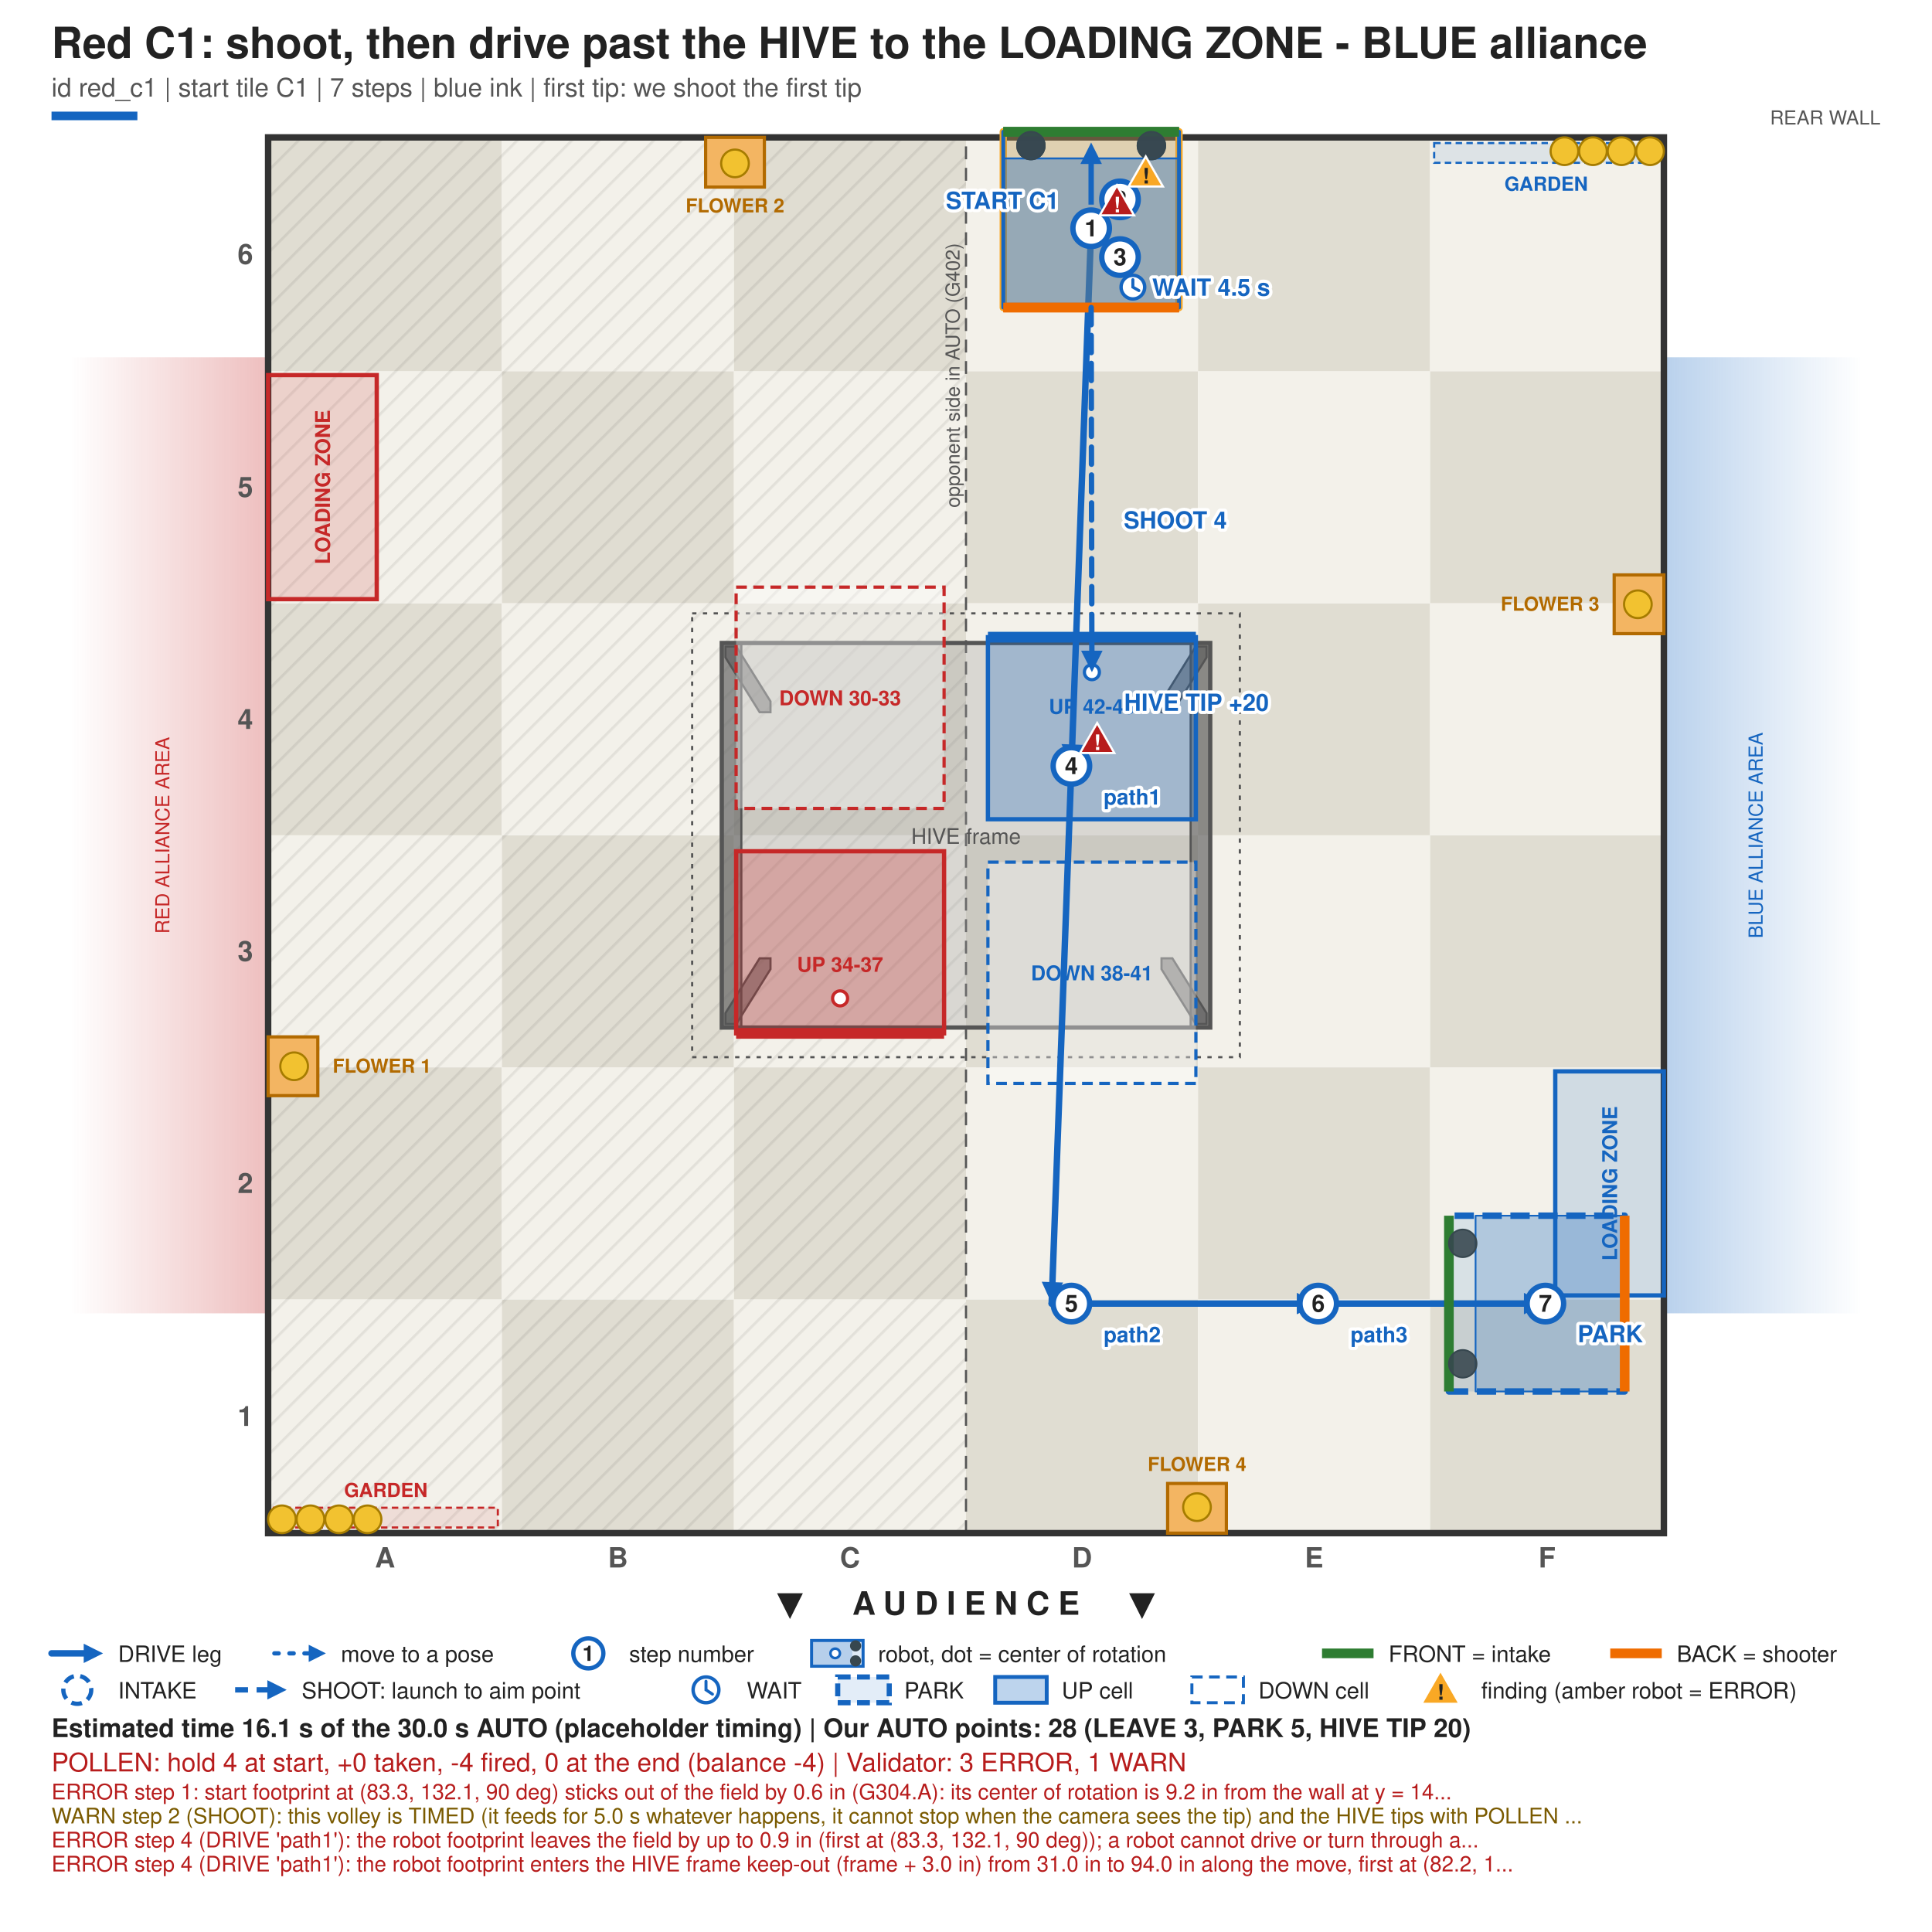
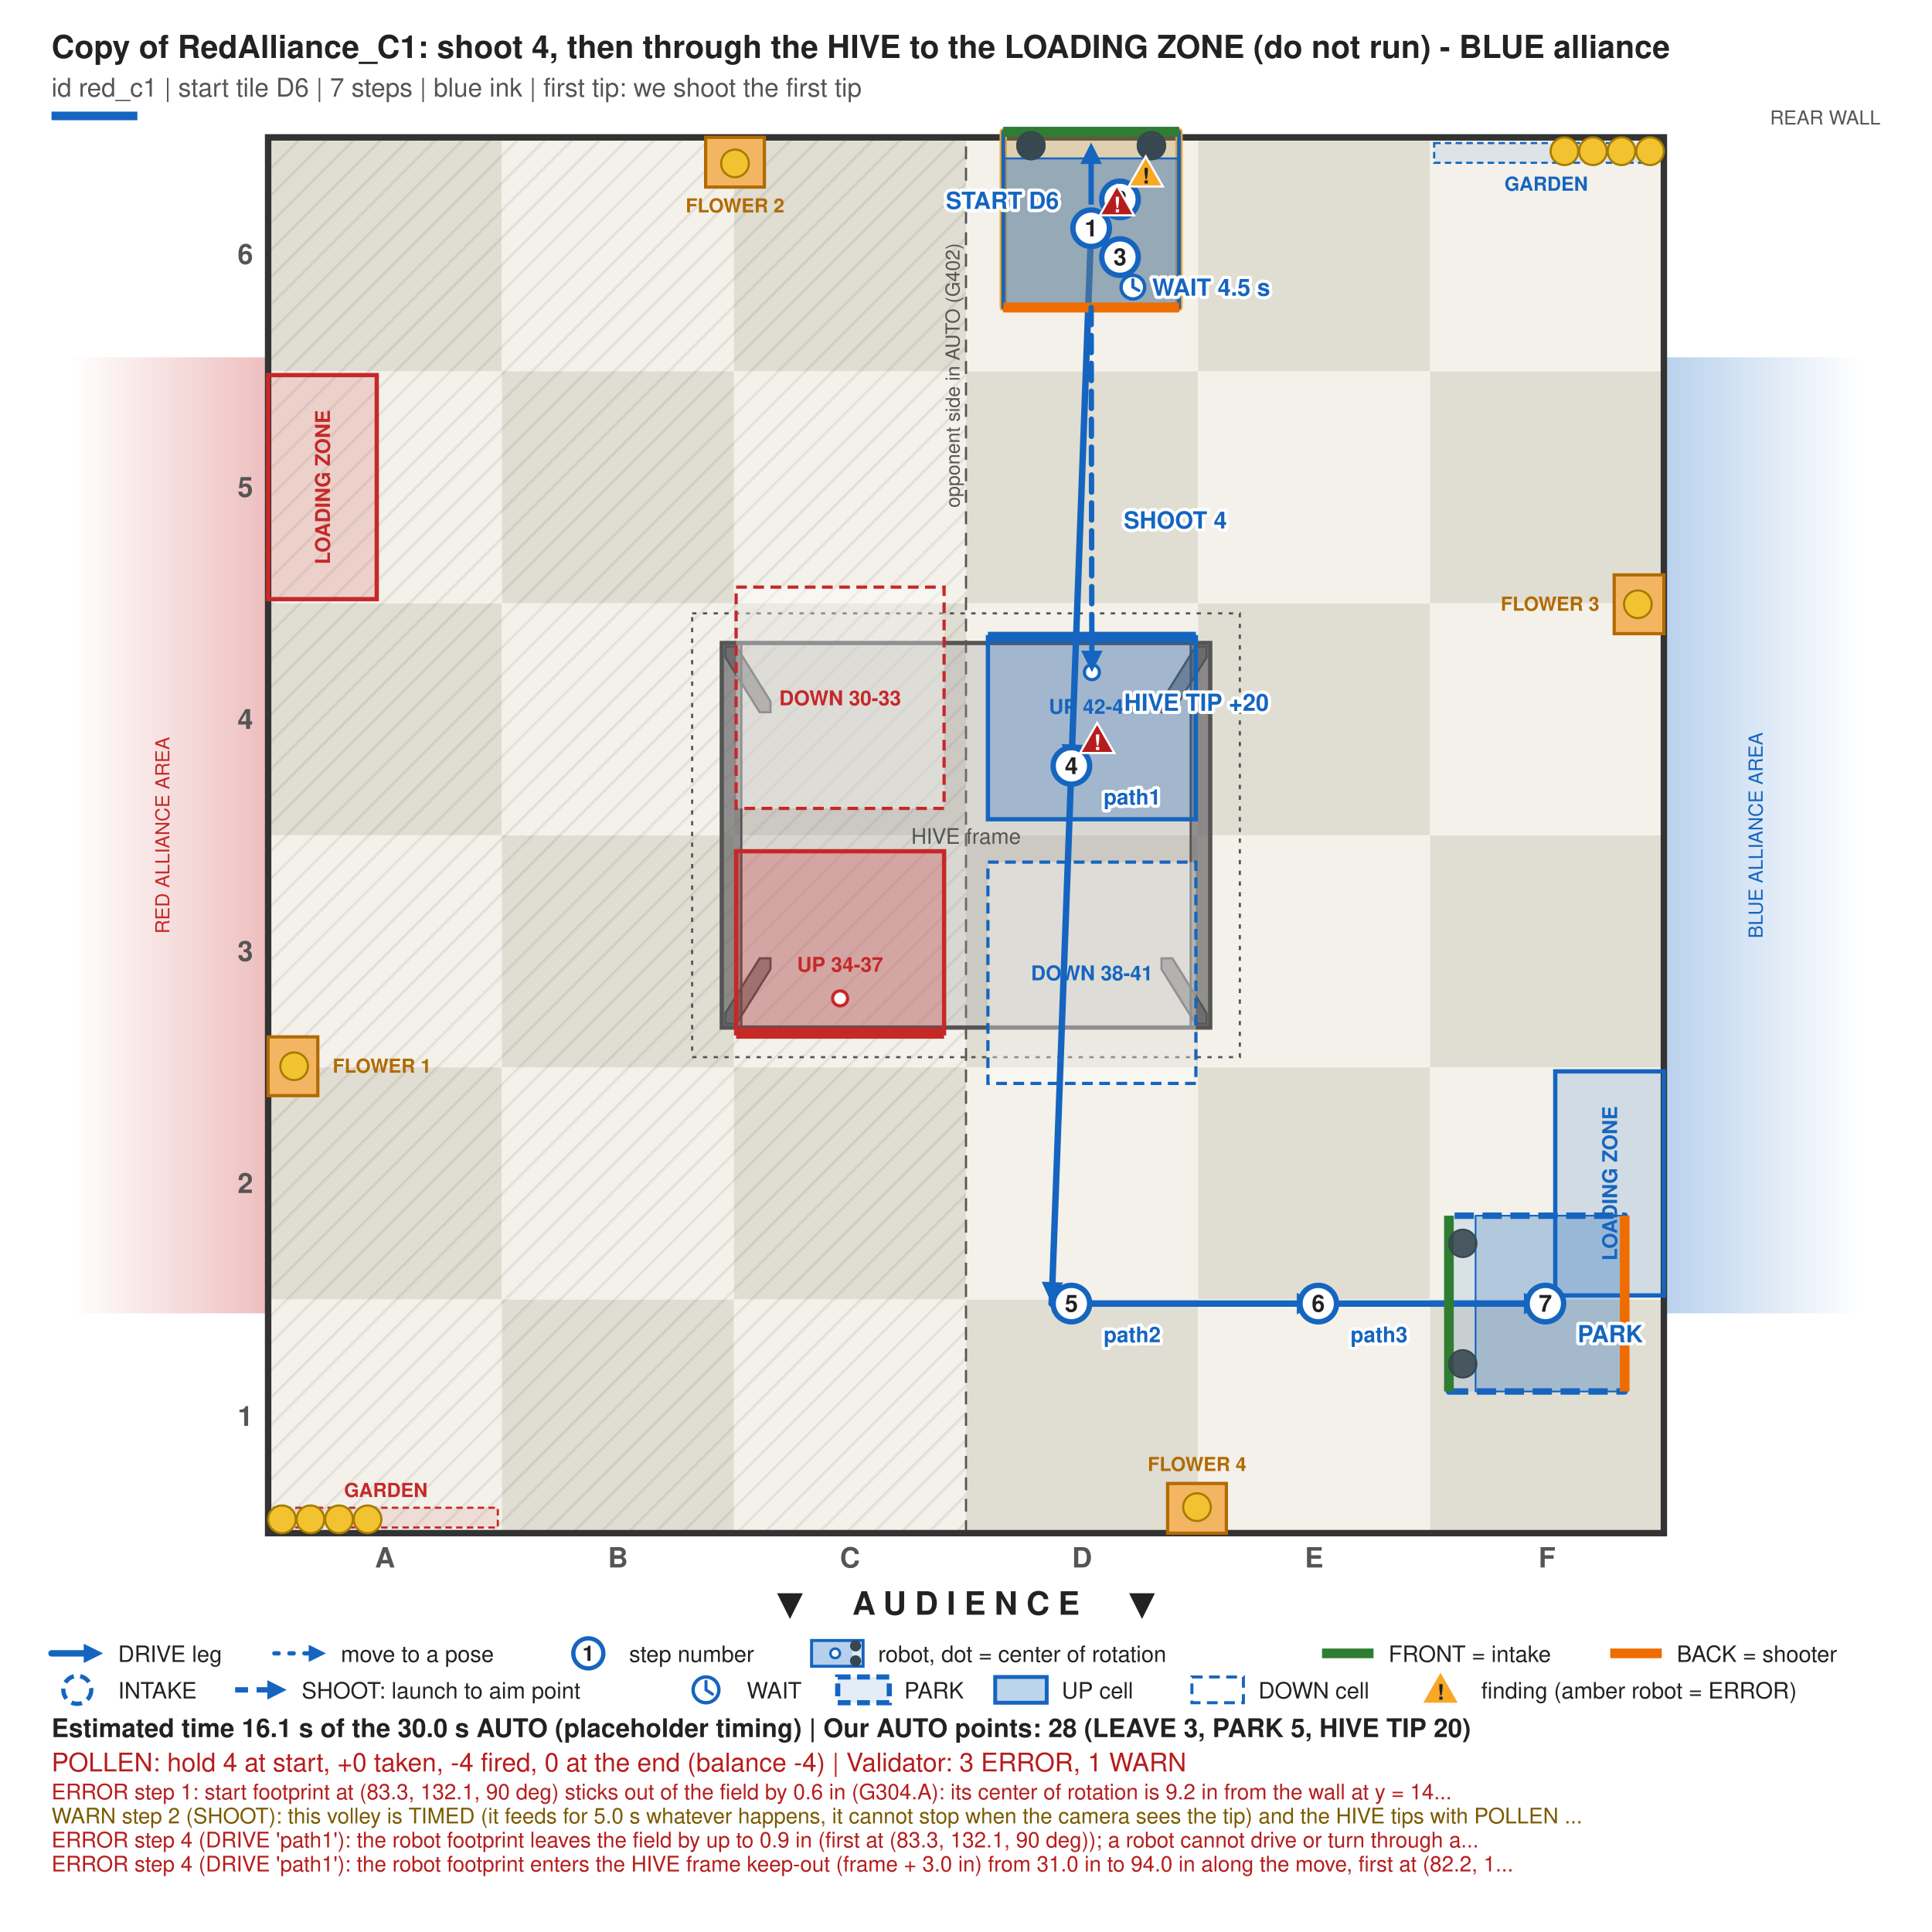
<svg xmlns="http://www.w3.org/2000/svg" viewBox="0 0 900 900" width="900" height="900" role="img" aria-labelledby="svg-title svg-desc" font-family="Helvetica, Arial, sans-serif">
  <defs>
    <linearGradient id="area-red" x1="1" y1="0" x2="0" y2="0">
      <stop offset="0" stop-color="#c62828" stop-opacity="0.30" />
      <stop offset="1" stop-color="#c62828" stop-opacity="0" />
    </linearGradient>
    <linearGradient id="area-blue" x1="0" y1="0" x2="1" y2="0">
      <stop offset="0" stop-color="#1565c0" stop-opacity="0.30" />
      <stop offset="1" stop-color="#1565c0" stop-opacity="0" />
    </linearGradient>
    <pattern id="opponent-hatch" width="9" height="9" patternUnits="userSpaceOnUse" patternTransform="rotate(45)">
      <line x1="0" y1="0" x2="0" y2="9" stroke="#000000" stroke-opacity="0.07" stroke-width="2.5" />
    </pattern>
  </defs>
  <rect id="background" x="0" y="0" width="900" height="900" fill="#ffffff" />
-   <text id="title" x="24" y="27" font-size="20" font-weight="bold" fill="#222222">Red C1: shoot, then drive past the HIVE to the LOADING ZONE - BLUE alliance</text>
-   <text id="subtitle" x="24" y="45" font-size="12" fill="#555555">id red_c1  |  start tile C1  |  7 steps  |  blue ink  |  first tip: we shoot the first tip</text>
+   <text id="title" x="24" y="27" font-size="14.77" font-weight="bold" fill="#222222">Copy of RedAlliance_C1: shoot 4, then through the HIVE to the LOADING ZONE (do not run) - BLUE alliance</text>
+   <text id="subtitle" x="24" y="45" font-size="12" fill="#555555">id red_c1  |  start tile D6  |  7 steps  |  blue ink  |  first tip: we shoot the first tip</text>
  <rect x="24" y="52" width="40" height="4" fill="#1565c0" />
  <g id="field">
    <rect class="alliance-area" data-alliance="RED" x="32.9" y="166.43" width="92" height="445.37" fill="url(#area-red)" />
    <rect class="alliance-area" data-alliance="BLUE" x="775.1" y="166.43" width="92" height="445.37" fill="url(#area-blue)" />
    <text x="78.9" y="389.12" font-size="9" fill="#c62828" text-anchor="middle" transform="rotate(-90 78.9 389.12)">RED ALLIANCE AREA</text>
    <text x="821.1" y="389.12" font-size="9" fill="#1565c0" text-anchor="middle" transform="rotate(-90 821.1 389.12)">BLUE ALLIANCE AREA</text>
    <rect class="tile" data-tile="A1" x="124.9" y="605.3" width="108.9" height="108.9" fill="#f3f1ea" />
    <rect class="tile" data-tile="A2" x="124.9" y="497.2" width="108.9" height="108.1" fill="#e0ddd2" />
    <rect class="tile" data-tile="A3" x="124.9" y="389.1" width="108.9" height="108.1" fill="#f3f1ea" />
    <rect class="tile" data-tile="A4" x="124.9" y="281" width="108.9" height="108.1" fill="#e0ddd2" />
    <rect class="tile" data-tile="A5" x="124.9" y="172.9" width="108.9" height="108.1" fill="#f3f1ea" />
    <rect class="tile" data-tile="A6" x="124.9" y="64" width="108.9" height="108.9" fill="#e0ddd2" />
    <rect class="tile" data-tile="B1" x="233.8" y="605.3" width="108.1" height="108.9" fill="#e0ddd2" />
    <rect class="tile" data-tile="B2" x="233.8" y="497.2" width="108.1" height="108.1" fill="#f3f1ea" />
    <rect class="tile" data-tile="B3" x="233.8" y="389.1" width="108.1" height="108.1" fill="#e0ddd2" />
    <rect class="tile" data-tile="B4" x="233.8" y="281" width="108.1" height="108.1" fill="#f3f1ea" />
    <rect class="tile" data-tile="B5" x="233.8" y="172.9" width="108.1" height="108.1" fill="#e0ddd2" />
    <rect class="tile" data-tile="B6" x="233.8" y="64" width="108.1" height="108.9" fill="#f3f1ea" />
    <rect class="tile" data-tile="C1" x="341.9" y="605.3" width="108.1" height="108.9" fill="#f3f1ea" />
    <rect class="tile" data-tile="C2" x="341.9" y="497.2" width="108.1" height="108.1" fill="#e0ddd2" />
    <rect class="tile" data-tile="C3" x="341.9" y="389.1" width="108.1" height="108.1" fill="#f3f1ea" />
    <rect class="tile" data-tile="C4" x="341.9" y="281" width="108.1" height="108.1" fill="#e0ddd2" />
    <rect class="tile" data-tile="C5" x="341.9" y="172.9" width="108.1" height="108.1" fill="#f3f1ea" />
    <rect class="tile" data-tile="C6" x="341.9" y="64" width="108.1" height="108.9" fill="#e0ddd2" />
    <rect class="tile" data-tile="D1" x="450" y="605.3" width="108.1" height="108.9" fill="#e0ddd2" />
    <rect class="tile" data-tile="D2" x="450" y="497.2" width="108.1" height="108.1" fill="#f3f1ea" />
    <rect class="tile" data-tile="D3" x="450" y="389.1" width="108.1" height="108.1" fill="#e0ddd2" />
    <rect class="tile" data-tile="D4" x="450" y="281" width="108.1" height="108.1" fill="#f3f1ea" />
    <rect class="tile" data-tile="D5" x="450" y="172.9" width="108.1" height="108.1" fill="#e0ddd2" />
    <rect class="tile" data-tile="D6" x="450" y="64" width="108.1" height="108.9" fill="#f3f1ea" />
    <rect class="tile" data-tile="E1" x="558.1" y="605.3" width="108.1" height="108.9" fill="#f3f1ea" />
    <rect class="tile" data-tile="E2" x="558.1" y="497.2" width="108.1" height="108.1" fill="#e0ddd2" />
    <rect class="tile" data-tile="E3" x="558.1" y="389.1" width="108.1" height="108.1" fill="#f3f1ea" />
    <rect class="tile" data-tile="E4" x="558.1" y="281" width="108.1" height="108.1" fill="#e0ddd2" />
    <rect class="tile" data-tile="E5" x="558.1" y="172.9" width="108.1" height="108.1" fill="#f3f1ea" />
    <rect class="tile" data-tile="E6" x="558.1" y="64" width="108.1" height="108.9" fill="#e0ddd2" />
    <rect class="tile" data-tile="F1" x="666.2" y="605.3" width="108.9" height="108.9" fill="#e0ddd2" />
    <rect class="tile" data-tile="F2" x="666.2" y="497.2" width="108.9" height="108.1" fill="#f3f1ea" />
    <rect class="tile" data-tile="F3" x="666.2" y="389.1" width="108.9" height="108.1" fill="#e0ddd2" />
    <rect class="tile" data-tile="F4" x="666.2" y="281" width="108.9" height="108.1" fill="#f3f1ea" />
    <rect class="tile" data-tile="F5" x="666.2" y="172.9" width="108.9" height="108.1" fill="#e0ddd2" />
    <rect class="tile" data-tile="F6" x="666.2" y="64" width="108.9" height="108.9" fill="#f3f1ea" />
    <rect id="opponent-side" x="124.9" y="64" width="325.1" height="650.2" fill="url(#opponent-hatch)" />
    <line id="side-line" x1="450" y1="714.2" x2="450" y2="64" stroke="#555555" stroke-width="1" stroke-dasharray="6 4" />
    <text id="opponent-label" x="447" y="174.86" font-size="9" fill="#555555" text-anchor="middle" transform="rotate(-90 447 174.86)">opponent side in AUTO (G402)</text>
    <text class="tile-label" x="179.35" y="730.2" font-size="13" font-weight="bold" text-anchor="middle" fill="#555555">A</text>
    <text class="tile-label" x="287.85" y="730.2" font-size="13" font-weight="bold" text-anchor="middle" fill="#555555">B</text>
    <text class="tile-label" x="395.95" y="730.2" font-size="13" font-weight="bold" text-anchor="middle" fill="#555555">C</text>
    <text class="tile-label" x="504.05" y="730.2" font-size="13" font-weight="bold" text-anchor="middle" fill="#555555">D</text>
    <text class="tile-label" x="612.15" y="730.2" font-size="13" font-weight="bold" text-anchor="middle" fill="#555555">E</text>
    <text class="tile-label" x="720.65" y="730.2" font-size="13" font-weight="bold" text-anchor="middle" fill="#555555">F</text>
    <text class="tile-label" x="117.9" y="664.25" font-size="13" font-weight="bold" text-anchor="end" fill="#555555">1</text>
    <text class="tile-label" x="117.9" y="555.75" font-size="13" font-weight="bold" text-anchor="end" fill="#555555">2</text>
    <text class="tile-label" x="117.9" y="447.65" font-size="13" font-weight="bold" text-anchor="end" fill="#555555">3</text>
    <text class="tile-label" x="117.9" y="339.55" font-size="13" font-weight="bold" text-anchor="end" fill="#555555">4</text>
    <text class="tile-label" x="117.9" y="231.45" font-size="13" font-weight="bold" text-anchor="end" fill="#555555">5</text>
    <text class="tile-label" x="117.9" y="122.95" font-size="13" font-weight="bold" text-anchor="end" fill="#555555">6</text>
    <rect id="field-border" x="124.9" y="64" width="650.2" height="650.2" fill="none" stroke="#333333" stroke-width="3" />
  </g>
  <g id="structures">
    <rect id="hive-frame" x="336.23" y="299.53" width="227.54" height="179.14" fill="#9a9a9a" fill-opacity="0.30" stroke="#555555" stroke-width="2" />
    <rect id="hive-keepout" x="322.43" y="285.73" width="255.14" height="206.74" fill="none" stroke="#555555" stroke-width="1" stroke-dasharray="2 3" />
    <g id="hive-solid">
      <polygon class="hive-foot" points="336.23,478.67 345.35,478.67 345.35,299.53 336.23,299.53" fill="#555555" fill-opacity="0.55" stroke="#555555" stroke-width="1" />
      <polygon class="hive-foot" points="554.65,478.67 563.77,478.67 563.77,299.53 554.65,299.53" fill="#555555" fill-opacity="0.55" stroke="#555555" stroke-width="1" />
      <polygon class="hive-foot" points="337.94,477.01 343,477.01 358.92,451.48 358.92,446.42 353.86,446.42 337.94,471.95" fill="#555555" fill-opacity="0.55" stroke="#555555" stroke-width="1" />
      <polygon class="hive-foot" points="337.94,306.25 353.86,331.78 358.92,331.78 358.92,326.72 343,301.19 337.94,301.19" fill="#555555" fill-opacity="0.55" stroke="#555555" stroke-width="1" />
      <polygon class="hive-foot" points="541.08,451.48 557,477.01 562.06,477.01 562.06,471.95 546.14,446.42 541.08,446.42" fill="#555555" fill-opacity="0.55" stroke="#555555" stroke-width="1" />
      <polygon class="hive-foot" points="541.08,331.78 546.14,331.78 562.06,306.25 562.06,301.19 557,301.19 541.08,326.72" fill="#555555" fill-opacity="0.55" stroke="#555555" stroke-width="1" />
    </g>
    <text x="450" y="393.1" font-size="10" fill="#555555" text-anchor="middle">HIVE frame</text>
    <g class="hive" data-alliance="RED">
      <g class="cell cell-down" data-alliance="RED" data-side="REAR">
        <rect x="342.91" y="273.5" width="96.88" height="103.09" fill="#ffffff" fill-opacity="0.35" stroke="#c62828" stroke-width="1.5" stroke-dasharray="5 3" />
        <text x="391.35" y="328.55" font-size="9.5" font-weight="bold" fill="#c62828" text-anchor="middle">DOWN 30-33</text>
      </g>
      <g class="cell cell-up" data-alliance="RED" data-side="AUDIENCE">
        <rect x="342.91" y="396.55" width="96.88" height="84.82" fill="#c62828" fill-opacity="0.28" stroke="#c62828" stroke-width="2" />
        <line class="cell-opening" x1="342.91" y1="481.38" x2="439.79" y2="481.38" stroke="#c62828" stroke-width="5" />
        <circle class="aim-point" cx="391.35" cy="465.08" r="3.5" fill="#ffffff" stroke="#c62828" stroke-width="1.5" />
        <text x="391.35" y="452.68" font-size="9.5" font-weight="bold" fill="#c62828" text-anchor="middle">UP 34-37</text>
      </g>
    </g>
    <g class="hive" data-alliance="BLUE">
      <g class="cell cell-down" data-alliance="BLUE" data-side="AUDIENCE">
        <rect x="460.21" y="401.61" width="96.88" height="103.09" fill="#ffffff" fill-opacity="0.35" stroke="#1565c0" stroke-width="1.5" stroke-dasharray="5 3" />
        <text x="508.65" y="456.66" font-size="9.5" font-weight="bold" fill="#1565c0" text-anchor="middle">DOWN 38-41</text>
      </g>
      <g class="cell cell-up" data-alliance="BLUE" data-side="REAR">
        <rect x="460.21" y="296.82" width="96.88" height="84.82" fill="#1565c0" fill-opacity="0.28" stroke="#1565c0" stroke-width="2" />
        <line class="cell-opening" x1="460.21" y1="296.82" x2="557.09" y2="296.82" stroke="#1565c0" stroke-width="5" />
        <circle class="aim-point" cx="508.65" cy="313.12" r="3.5" fill="#ffffff" stroke="#1565c0" stroke-width="1.5" />
        <text x="508.65" y="332.52" font-size="9.5" font-weight="bold" fill="#1565c0" text-anchor="middle">UP 42-45</text>
      </g>
    </g>
    <g class="flower" data-flower="1">
      <rect x="124.9" y="483.02" width="23.15" height="27.37" fill="#f3b562" stroke="#b26a00" stroke-width="1.5" />
      <circle cx="137.02" cy="496.71" r="6.44" fill="#f2c230" stroke="#a67c00" stroke-width="1" />
      <text x="154.95" y="499.71" font-size="9" fill="#b26a00" font-weight="bold" text-anchor="start">FLOWER 1</text>
    </g>
    <g class="flower" data-flower="2">
      <rect x="328.71" y="64" width="27.37" height="23.15" fill="#f3b562" stroke="#b26a00" stroke-width="1.5" />
      <circle cx="342.39" cy="76.12" r="6.44" fill="#f2c230" stroke="#a67c00" stroke-width="1" />
      <text x="342.39" y="98.95" font-size="9" fill="#b26a00" font-weight="bold" text-anchor="middle">FLOWER 2</text>
    </g>
    <g class="flower" data-flower="3">
      <rect x="751.95" y="267.81" width="23.15" height="27.37" fill="#f3b562" stroke="#b26a00" stroke-width="1.5" />
      <circle cx="762.98" cy="281.49" r="6.44" fill="#f2c230" stroke="#a67c00" stroke-width="1" />
      <text x="745.05" y="284.49" font-size="9" fill="#b26a00" font-weight="bold" text-anchor="end">FLOWER 3</text>
    </g>
    <g class="flower" data-flower="4">
      <rect x="543.92" y="691.05" width="27.37" height="23.15" fill="#f3b562" stroke="#b26a00" stroke-width="1.5" />
      <circle cx="557.61" cy="702.08" r="6.44" fill="#f2c230" stroke="#a67c00" stroke-width="1" />
      <text x="557.61" y="685.25" font-size="9" fill="#b26a00" font-weight="bold" text-anchor="middle">FLOWER 4</text>
    </g>
    <g class="garden" data-alliance="RED">
      <rect x="127.54" y="702.36" width="104.37" height="9.2" fill="#c62828" fill-opacity="0.10" stroke="#c62828" stroke-width="1" stroke-dasharray="3 2" />
      <circle class="pollen" cx="131.34" cy="707.76" r="6.44" fill="#f2c230" stroke="#a67c00" stroke-width="1" />
      <circle class="pollen" cx="144.63" cy="707.76" r="6.44" fill="#f2c230" stroke="#a67c00" stroke-width="1" />
      <circle class="pollen" cx="157.93" cy="707.76" r="6.44" fill="#f2c230" stroke="#a67c00" stroke-width="1" />
      <circle class="pollen" cx="171.22" cy="707.76" r="6.44" fill="#f2c230" stroke="#a67c00" stroke-width="1" />
      <text x="179.73" y="697.36" font-size="9" fill="#c62828" text-anchor="middle" font-weight="bold">GARDEN</text>
    </g>
    <g class="loading-zone" data-alliance="RED">
      <rect x="124.9" y="174.74" width="50.6" height="104.37" fill="#c62828" fill-opacity="0.16" stroke="#c62828" stroke-width="2" />
      <text x="150.2" y="230.43" font-size="9.5" font-weight="bold" fill="#c62828" text-anchor="middle" transform="rotate(-90 150.2 226.93)">LOADING ZONE</text>
    </g>
    <g class="garden" data-alliance="BLUE">
      <rect x="668.09" y="66.64" width="104.37" height="9.2" fill="#1565c0" fill-opacity="0.10" stroke="#1565c0" stroke-width="1" stroke-dasharray="3 2" />
      <circle class="pollen" cx="768.66" cy="70.44" r="6.44" fill="#f2c230" stroke="#a67c00" stroke-width="1" />
      <circle class="pollen" cx="755.37" cy="70.44" r="6.44" fill="#f2c230" stroke="#a67c00" stroke-width="1" />
      <circle class="pollen" cx="742.07" cy="70.44" r="6.44" fill="#f2c230" stroke="#a67c00" stroke-width="1" />
      <circle class="pollen" cx="728.78" cy="70.44" r="6.44" fill="#f2c230" stroke="#a67c00" stroke-width="1" />
      <text x="720.27" y="88.84" font-size="9" fill="#1565c0" text-anchor="middle" font-weight="bold">GARDEN</text>
    </g>
    <g class="loading-zone" data-alliance="BLUE">
      <rect x="724.5" y="499.09" width="50.6" height="104.37" fill="#1565c0" fill-opacity="0.16" stroke="#1565c0" stroke-width="2" />
      <text x="749.8" y="554.77" font-size="9.5" font-weight="bold" fill="#1565c0" text-anchor="middle" transform="rotate(-90 749.8 551.27)">LOADING ZONE</text>
    </g>
    <text id="audience-label" x="450" y="752.2" font-size="15" font-weight="bold" letter-spacing="4" text-anchor="middle" fill="#222222">AUDIENCE</text>
    <polygon class="compass-arrow" points="362,742.2 374,742.2 368,754.2" fill="#222222" />
    <polygon class="compass-arrow" points="526,742.2 538,742.2 532,754.2" fill="#222222" />
    <text x="876" y="58" font-size="9" fill="#555555" text-anchor="end">REAR WALL</text>
  </g>
  <g id="route" data-ink="#1565c0" data-alliance="BLUE" data-route="red_c1">
    <g class="drive-leg" data-step="4" data-mode="REVERSE_TANGENT">
      <path class="leg" d="M 508.3 106.32 L 489.9 607.26" fill="none" stroke="#1565c0" stroke-width="3" stroke-linecap="round" stroke-linejoin="round" />
      <polygon class="arrowhead" points="499.1,356.79 494.47,346.61 504.46,346.98" fill="#1565c0" />
      <polygon class="arrowhead" points="489.9,607.26 485.27,597.08 495.26,597.45" fill="#1565c0" />
    </g>
    <g class="drive-leg" data-step="5" data-mode="REVERSE_TANGENT">
      <path class="leg" d="M 489.9 607.26 L 508.3 607.26" fill="none" stroke="#1565c0" stroke-width="3" stroke-linecap="round" stroke-linejoin="round" />
      <polygon class="arrowhead" points="508.3,607.26 498.3,612.26 498.3,602.26" fill="#1565c0" />
    </g>
    <g class="drive-leg" data-step="6" data-mode="REVERSE_TANGENT">
      <path class="leg" d="M 508.3 607.26 L 719.9 607.26" fill="none" stroke="#1565c0" stroke-width="3" stroke-linecap="round" stroke-linejoin="round" />
      <polygon class="arrowhead" points="614.1,607.26 604.1,612.26 604.1,602.26" fill="#1565c0" />
      <polygon class="arrowhead" points="719.9,607.26 709.9,612.26 709.9,602.26" fill="#1565c0" />
    </g>
    <g id="start-footprint" class="footprint start" data-step="1">
      <polygon class="outline error" points="467.36,61.38 467.36,143.26 549.24,143.26 549.24,61.38" fill="#f9a825" fill-opacity="0.3" stroke="#f9a825" stroke-width="3.4" stroke-linejoin="round" />
      <polygon class="chassis" points="467.36,73.8 467.36,143.26 549.24,143.26 549.24,73.8" fill="#1565c0" fill-opacity="0.2" stroke="#1565c0" stroke-width="0.8" stroke-linejoin="round" />
      <line class="front-edge" x1="467.36" y1="61.38" x2="549.24" y2="61.38" stroke="#2e7d32" stroke-width="4.5" />
      <line class="back-edge" x1="467.36" y1="143.26" x2="549.24" y2="143.26" stroke="#ef6c00" stroke-width="4.5" />
      <circle class="wheel" data-wheel="LEFT" cx="480.24" cy="67.82" r="6.44" fill="#37474f" fill-opacity="0.88" stroke="#37474f" stroke-width="0.8" />
      <circle class="wheel" data-wheel="RIGHT" cx="536.36" cy="67.82" r="6.44" fill="#37474f" fill-opacity="0.88" stroke="#37474f" stroke-width="0.8" />
      <g class="pose-point" data-x="83.35" data-y="132.15">
        <circle cx="508.3" cy="106.32" r="3.4" fill="#ffffff" fill-opacity="0.92" stroke="#1565c0" stroke-width="1.6" />
        <line x1="504.9" y1="106.32" x2="511.7" y2="106.32" stroke="#1565c0" stroke-width="1" />
        <line x1="508.3" y1="102.92" x2="508.3" y2="109.72" stroke="#1565c0" stroke-width="1" />
      </g>
      <line class="heading-arrow" x1="508.3" y1="95.32" x2="508.3" y2="74.38" stroke="#1565c0" stroke-width="2.5" />
      <polygon class="arrowhead" points="508.3,66.38 513.3,76.38 503.3,76.38" fill="#1565c0" />
    </g>
    <g class="shoot-pose" data-step="2" data-nominal="false">
      <polygon class="outline" points="467.36,61.38 467.36,143.26 549.24,143.26 549.24,61.38" fill="#1565c0" fill-opacity="0.1" stroke="#1565c0" stroke-width="1.8" stroke-linejoin="round" />
      <polygon class="chassis" points="467.36,73.8 467.36,143.26 549.24,143.26 549.24,73.8" fill="#1565c0" fill-opacity="0.2" stroke="#1565c0" stroke-width="0.8" stroke-linejoin="round" />
      <line class="front-edge" x1="467.36" y1="61.38" x2="549.24" y2="61.38" stroke="#2e7d32" stroke-width="4.5" />
      <line class="back-edge" x1="467.36" y1="143.26" x2="549.24" y2="143.26" stroke="#ef6c00" stroke-width="4.5" />
      <circle class="wheel" data-wheel="LEFT" cx="480.24" cy="67.82" r="6.44" fill="#37474f" fill-opacity="0.88" stroke="#37474f" stroke-width="0.8" />
      <circle class="wheel" data-wheel="RIGHT" cx="536.36" cy="67.82" r="6.44" fill="#37474f" fill-opacity="0.88" stroke="#37474f" stroke-width="0.8" />
      <g class="pose-point" data-x="83.35" data-y="132.15">
        <circle cx="508.3" cy="106.32" r="3.4" fill="#ffffff" fill-opacity="0.92" stroke="#1565c0" stroke-width="1.6" />
        <line x1="504.9" y1="106.32" x2="511.7" y2="106.32" stroke="#1565c0" stroke-width="1" />
        <line x1="508.3" y1="102.92" x2="508.3" y2="109.72" stroke="#1565c0" stroke-width="1" />
      </g>
      <line class="shot" x1="508.3" y1="143.26" x2="508.63" y2="304.12" stroke="#1565c0" stroke-width="2.5" stroke-dasharray="8 5" stroke-linecap="round" />
      <polygon class="arrowhead" points="508.65,313.12 503.63,303.13 513.63,303.11" fill="#1565c0" />
    </g>
    <g class="park-outline" data-step="7">
      <polygon class="outline" points="674.96,648.2 756.84,648.2 756.84,566.32 674.96,566.32" fill="#1565c0" fill-opacity="0.12" stroke="#1565c0" stroke-width="3" stroke-dasharray="9 4" stroke-linejoin="round" />
      <polygon class="chassis" points="687.38,648.2 756.84,648.2 756.84,566.32 687.38,566.32" fill="#1565c0" fill-opacity="0.2" stroke="#1565c0" stroke-width="0.8" stroke-linejoin="round" />
      <line class="front-edge" x1="674.96" y1="648.2" x2="674.96" y2="566.32" stroke="#2e7d32" stroke-width="4.5" />
      <line class="back-edge" x1="756.84" y1="648.2" x2="756.84" y2="566.32" stroke="#ef6c00" stroke-width="4.5" />
      <circle class="wheel" data-wheel="LEFT" cx="681.4" cy="635.32" r="6.44" fill="#37474f" fill-opacity="0.88" stroke="#37474f" stroke-width="0.8" />
      <circle class="wheel" data-wheel="RIGHT" cx="681.4" cy="579.2" r="6.44" fill="#37474f" fill-opacity="0.88" stroke="#37474f" stroke-width="0.8" />
      <g class="pose-point" data-x="129.35" data-y="23.25">
        <circle cx="719.9" cy="607.26" r="3.4" fill="#ffffff" fill-opacity="0.92" stroke="#1565c0" stroke-width="1.6" />
        <line x1="716.5" y1="607.26" x2="723.3" y2="607.26" stroke="#1565c0" stroke-width="1" />
        <line x1="719.9" y1="603.86" x2="719.9" y2="610.66" stroke="#1565c0" stroke-width="1" />
      </g>
    </g>
    <g id="badges">
      <g class="badge" data-step="1" data-kind="START">
        <circle cx="508.3" cy="106.32" r="8.5" fill="#ffffff" stroke="#1565c0" stroke-width="2.5" />
        <text x="508.3" y="110.12" font-size="11" font-weight="bold" text-anchor="middle" fill="#222222">1</text>
      </g>
      <g class="badge" data-step="2" data-kind="SHOOT">
        <circle cx="521.74" cy="92.88" r="8.5" fill="#ffffff" stroke="#1565c0" stroke-width="2.5" />
        <text x="521.74" y="96.68" font-size="11" font-weight="bold" text-anchor="middle" fill="#222222">2</text>
      </g>
      <g class="badge" data-step="3" data-kind="WAIT">
        <circle cx="521.74" cy="119.76" r="8.5" fill="#ffffff" stroke="#1565c0" stroke-width="2.5" />
        <text x="521.74" y="123.56" font-size="11" font-weight="bold" text-anchor="middle" fill="#222222">3</text>
      </g>
      <g class="badge" data-step="4" data-kind="DRIVE">
        <circle cx="499.1" cy="356.79" r="8.5" fill="#ffffff" stroke="#1565c0" stroke-width="2.5" />
        <text x="499.1" y="360.59" font-size="11" font-weight="bold" text-anchor="middle" fill="#222222">4</text>
      </g>
      <g class="badge" data-step="5" data-kind="DRIVE">
        <circle cx="499.1" cy="607.26" r="8.5" fill="#ffffff" stroke="#1565c0" stroke-width="2.5" />
        <text x="499.1" y="611.06" font-size="11" font-weight="bold" text-anchor="middle" fill="#222222">5</text>
      </g>
      <g class="badge" data-step="6" data-kind="DRIVE">
        <circle cx="614.1" cy="607.26" r="8.5" fill="#ffffff" stroke="#1565c0" stroke-width="2.5" />
        <text x="614.1" y="611.06" font-size="11" font-weight="bold" text-anchor="middle" fill="#222222">6</text>
      </g>
      <g class="badge" data-step="7" data-kind="PARK">
        <circle cx="719.9" cy="607.26" r="8.5" fill="#ffffff" stroke="#1565c0" stroke-width="2.5" />
        <text x="719.9" y="611.06" font-size="11" font-weight="bold" text-anchor="middle" fill="#222222">7</text>
      </g>
    </g>
    <g id="step-labels">
-       <text class="step-label" x="493.3" y="97.32" font-size="11" font-weight="bold" fill="#1565c0" text-anchor="end" stroke="#ffffff" stroke-width="3" stroke-linejoin="round" paint-order="stroke">START C1</text>
+       <text class="step-label" x="493.3" y="97.32" font-size="11" font-weight="bold" fill="#1565c0" text-anchor="end" stroke="#ffffff" stroke-width="3" stroke-linejoin="round" paint-order="stroke">START D6</text>
      <text class="step-label" x="523.48" y="246.19" font-size="11" font-weight="bold" fill="#1565c0" text-anchor="start" stroke="#ffffff" stroke-width="3" stroke-linejoin="round" paint-order="stroke">SHOOT 4</text>
      <text class="step-label" x="523.65" y="331.12" font-size="11" font-weight="bold" fill="#1565c0" text-anchor="start" stroke="#ffffff" stroke-width="3" stroke-linejoin="round" paint-order="stroke">HIVE TIP +20</text>
      <g class="clock">
        <circle cx="527.74" cy="133.76" r="5.5" fill="#ffffff" stroke="#1565c0" stroke-width="1.6" />
        <polyline points="527.74,130.26 527.74,133.76 530.54,135.36" fill="none" stroke="#1565c0" stroke-width="1.4" stroke-linecap="round" />
      </g>
      <text class="step-label" x="536.74" y="137.76" font-size="11" font-weight="bold" fill="#1565c0" text-anchor="start" stroke="#ffffff" stroke-width="3" stroke-linejoin="round" paint-order="stroke">WAIT 4.5 s</text>
      <text class="step-label" x="514.1" y="374.79" font-size="10" font-weight="bold" fill="#1565c0" text-anchor="start" stroke="#ffffff" stroke-width="3" stroke-linejoin="round" paint-order="stroke">path1</text>
      <text class="step-label" x="514.1" y="625.26" font-size="10" font-weight="bold" fill="#1565c0" text-anchor="start" stroke="#ffffff" stroke-width="3" stroke-linejoin="round" paint-order="stroke">path2</text>
      <text class="step-label" x="629.1" y="625.26" font-size="10" font-weight="bold" fill="#1565c0" text-anchor="start" stroke="#ffffff" stroke-width="3" stroke-linejoin="round" paint-order="stroke">path3</text>
      <text class="step-label" x="734.9" y="625.26" font-size="11" font-weight="bold" fill="#1565c0" text-anchor="start" stroke="#ffffff" stroke-width="3" stroke-linejoin="round" paint-order="stroke">PARK</text>
    </g>
    <g id="issue-marks">
      <g class="issue-mark" data-step="1" data-severity="ERROR">
        <polygon points="520.3,86.32 528.3,100.32 512.3,100.32" fill="#b71c1c" stroke="#ffffff" stroke-width="1" />
        <text x="520.3" y="98.92" font-size="10" font-weight="bold" text-anchor="middle" fill="#ffffff">!</text>
      </g>
      <g class="issue-mark" data-step="2" data-severity="WARN">
        <polygon points="533.74,72.88 541.74,86.88 525.74,86.88" fill="#f9a825" stroke="#ffffff" stroke-width="1" />
        <text x="533.74" y="85.48" font-size="10" font-weight="bold" text-anchor="middle" fill="#222222">!</text>
      </g>
      <g class="issue-mark" data-step="4" data-severity="ERROR">
        <polygon points="511.1,336.79 519.1,350.79 503.1,350.79" fill="#b71c1c" stroke="#ffffff" stroke-width="1" />
        <text x="511.1" y="349.39" font-size="10" font-weight="bold" text-anchor="middle" fill="#ffffff">!</text>
      </g>
    </g>
  </g>
  <g id="legend">
    <g class="legend-item" data-icon="drive">
      <line x1="24" y1="770.2" x2="40" y2="770.2" stroke="#1565c0" stroke-width="3" stroke-linecap="round" />
      <polygon class="arrowhead" points="48,770.2 39,774.7 39,765.7" fill="#1565c0" />
      <text x="55" y="774.2" font-size="10.5" fill="#222222">DRIVE leg</text>
    </g>
    <g class="legend-item" data-icon="approach">
      <line x1="127.81" y1="770.2" x2="143.81" y2="770.2" stroke="#1565c0" stroke-width="2" stroke-dasharray="2 5" stroke-linecap="round" />
      <polygon class="arrowhead" points="151.81,770.2 143.81,774.2 143.81,766.2" fill="#1565c0" />
      <text x="158.81" y="774.2" font-size="10.5" fill="#222222">move to a pose</text>
    </g>
    <g class="legend-item" data-icon="badge">
      <circle cx="274.07" cy="770.2" r="7" fill="#ffffff" stroke="#1565c0" stroke-width="2" />
      <text x="274.07" y="773.7" font-size="10" font-weight="bold" text-anchor="middle" fill="#222222">1</text>
      <text x="293.07" y="774.2" font-size="10.5" fill="#222222">step number</text>
    </g>
    <g class="legend-item" data-icon="robot">
      <rect x="378.06" y="764.2" width="24" height="12" fill="#1565c0" fill-opacity="0.14" stroke="#1565c0" stroke-width="1.4" />
      <rect x="378.06" y="764.2" width="19" height="12" fill="#1565c0" fill-opacity="0.2" />
      <circle cx="398.56" cy="766.7" r="2.6" fill="#37474f" />
      <circle cx="398.56" cy="773.7" r="2.6" fill="#37474f" />
      <circle cx="389.06" cy="770.2" r="2.2" fill="#ffffff" stroke="#1565c0" stroke-width="1.2" />
      <text x="409.06" y="774.2" font-size="10.5" fill="#222222">robot, dot = center of rotation</text>
    </g>
    <g class="legend-item" data-icon="front">
      <line x1="615.85" y1="770.2" x2="639.85" y2="770.2" stroke="#2e7d32" stroke-width="4.5" />
      <text x="646.85" y="774.2" font-size="10.5" fill="#222222">FRONT = intake</text>
    </g>
    <g class="legend-item" data-icon="back">
      <line x1="750.11" y1="770.2" x2="774.11" y2="770.2" stroke="#ef6c00" stroke-width="4.5" />
      <text x="781.11" y="774.2" font-size="10.5" fill="#222222">BACK = shooter</text>
    </g>
    <g class="legend-item" data-icon="intake">
      <circle cx="36" cy="787.2" r="6.5" fill="none" stroke="#1565c0" stroke-width="2" stroke-dasharray="5 3" />
      <text x="55" y="791.2" font-size="10.5" fill="#222222">INTAKE</text>
    </g>
    <g class="legend-item" data-icon="shoot">
      <line x1="109.54" y1="787.2" x2="125.54" y2="787.2" stroke="#1565c0" stroke-width="2.5" stroke-dasharray="6 4" />
      <polygon class="arrowhead" points="133.54,787.2 124.54,791.7 124.54,782.7" fill="#1565c0" />
      <text x="140.54" y="791.2" font-size="10.5" fill="#222222">SHOOT: launch to aim point</text>
    </g>
    <g class="legend-item" data-icon="wait">
      <circle cx="328.88" cy="787.2" r="6" fill="#ffffff" stroke="#1565c0" stroke-width="1.6" />
      <polyline points="328.88,783.2 328.88,787.2 331.88,789.2" fill="none" stroke="#1565c0" stroke-width="1.4" stroke-linecap="round" />
      <text x="347.88" y="791.2" font-size="10.5" fill="#222222">WAIT</text>
    </g>
    <g class="legend-item" data-icon="park">
      <rect x="390.24" y="781.2" width="24" height="12" fill="#1565c0" fill-opacity="0.12" stroke="#1565c0" stroke-width="2.4" stroke-dasharray="6 3" />
      <text x="421.24" y="791.2" font-size="10.5" fill="#222222">PARK</text>
    </g>
    <g class="legend-item" data-icon="up">
      <rect x="463.6" y="781.2" width="24" height="12" fill="#1565c0" fill-opacity="0.28" stroke="#1565c0" stroke-width="1.8" />
      <text x="494.6" y="791.2" font-size="10.5" fill="#222222">UP cell</text>
    </g>
    <g class="legend-item" data-icon="down">
      <rect x="555.23" y="781.2" width="24" height="12" fill="#ffffff" fill-opacity="0.35" stroke="#1565c0" stroke-width="1.4" stroke-dasharray="5 3" />
      <text x="586.23" y="791.2" font-size="10.5" fill="#222222">DOWN cell</text>
    </g>
    <g class="legend-item" data-icon="issue">
      <polygon points="671.04,779.2 679.04,793.2 663.04,793.2" fill="#f9a825" />
      <text x="671.04" y="791.8" font-size="10" font-weight="bold" text-anchor="middle" fill="#222222">!</text>
      <text x="690.04" y="791.2" font-size="10.5" fill="#222222">finding (amber robot = ERROR)</text>
    </g>
  </g>
  <g id="footer">
    <text id="footer-metrics" x="24" y="809.2" font-size="12" font-weight="bold" fill="#222222">Estimated time 16.1 s of the 30.0 s AUTO (placeholder timing)   |   Our AUTO points: 28  (LEAVE 3, PARK 5, HIVE TIP 20)</text>
    <text id="footer-pollen" x="24" y="825.2" font-size="12" fill="#b71c1c">POLLEN: hold 4 at start, +0 taken, -4 fired, 0 at the end (balance -4)   |   Validator: 3 ERROR, 1 WARN</text>
    <g class="issue-line" data-severity="ERROR">
      <text x="24" y="838.2" font-size="10" fill="#b71c1c">ERROR step 1: start footprint at (83.3, 132.1, 90 deg) sticks out of the field by 0.6 in (G304.A): its center of rotation is 9.2 in from the wall at y = 14...</text>
    </g>
    <g class="issue-line" data-severity="WARN">
      <text x="24" y="849.4" font-size="10" fill="#7a5a00">WARN step 2 (SHOOT): this volley is TIMED (it feeds for 5.0 s whatever happens, it cannot stop when the camera sees the tip) and the HIVE tips with POLLEN ...</text>
    </g>
    <g class="issue-line" data-severity="ERROR">
      <text x="24" y="860.6" font-size="10" fill="#b71c1c">ERROR step 4 (DRIVE 'path1'): the robot footprint leaves the field by up to 0.9 in (first at (83.3, 132.1, 90 deg)); a robot cannot drive or turn through a...</text>
    </g>
    <g class="issue-line" data-severity="ERROR">
      <text x="24" y="871.8" font-size="10" fill="#b71c1c">ERROR step 4 (DRIVE 'path1'): the robot footprint enters the HIVE frame keep-out (frame + 3.0 in) from 31.0 in to 94.0 in along the move, first at (82.2, 1...</text>
    </g>
  </g>
</svg>
